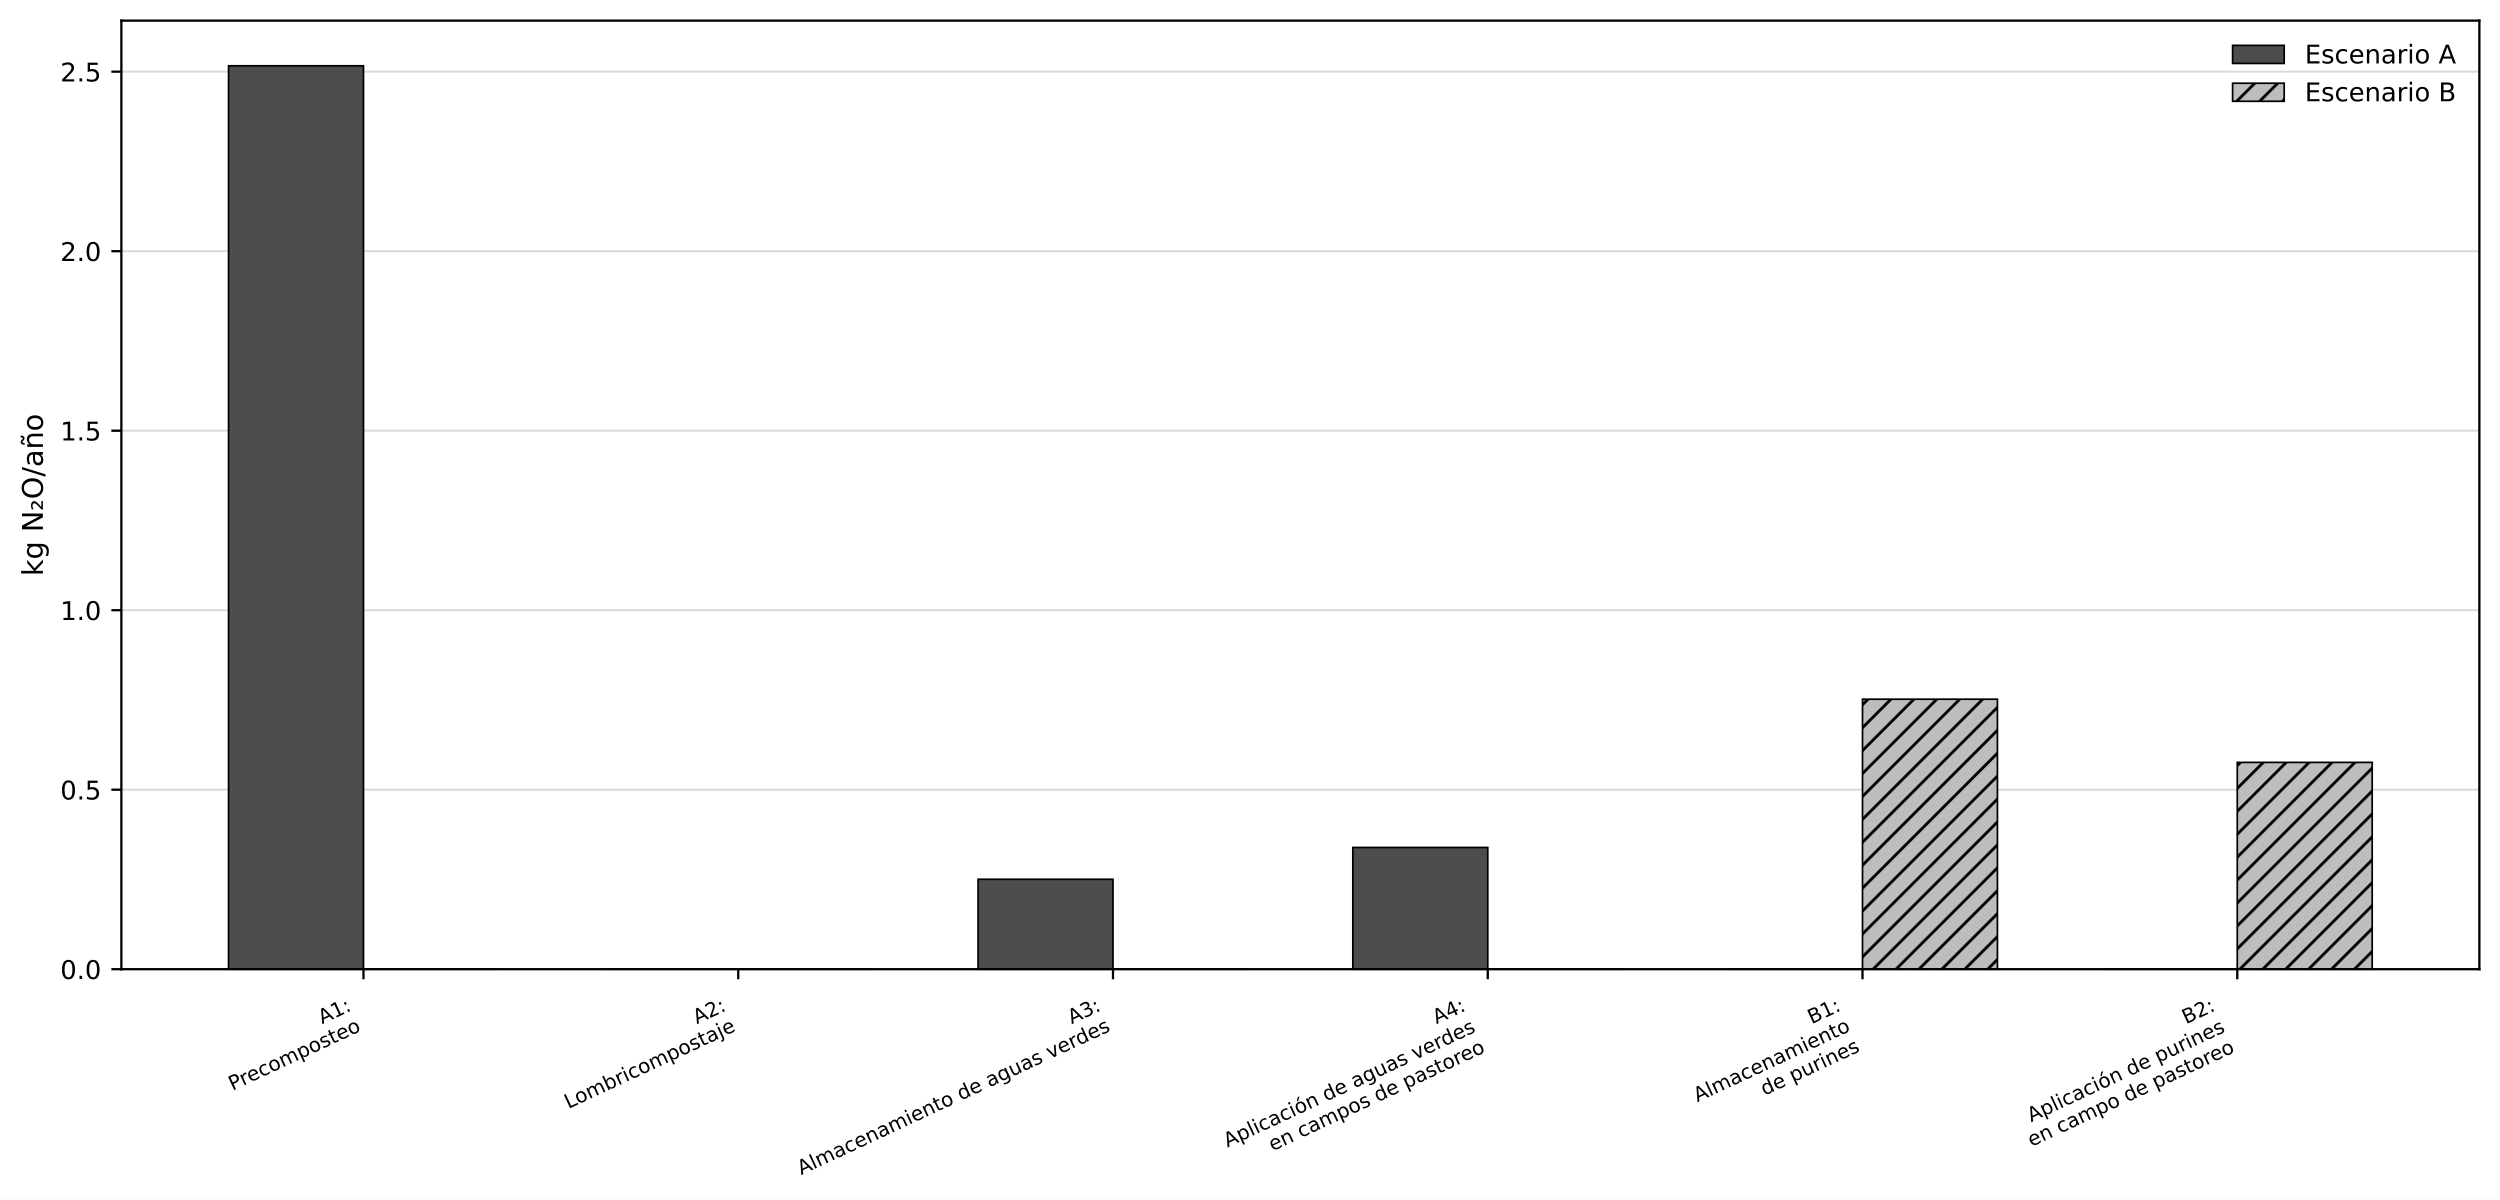
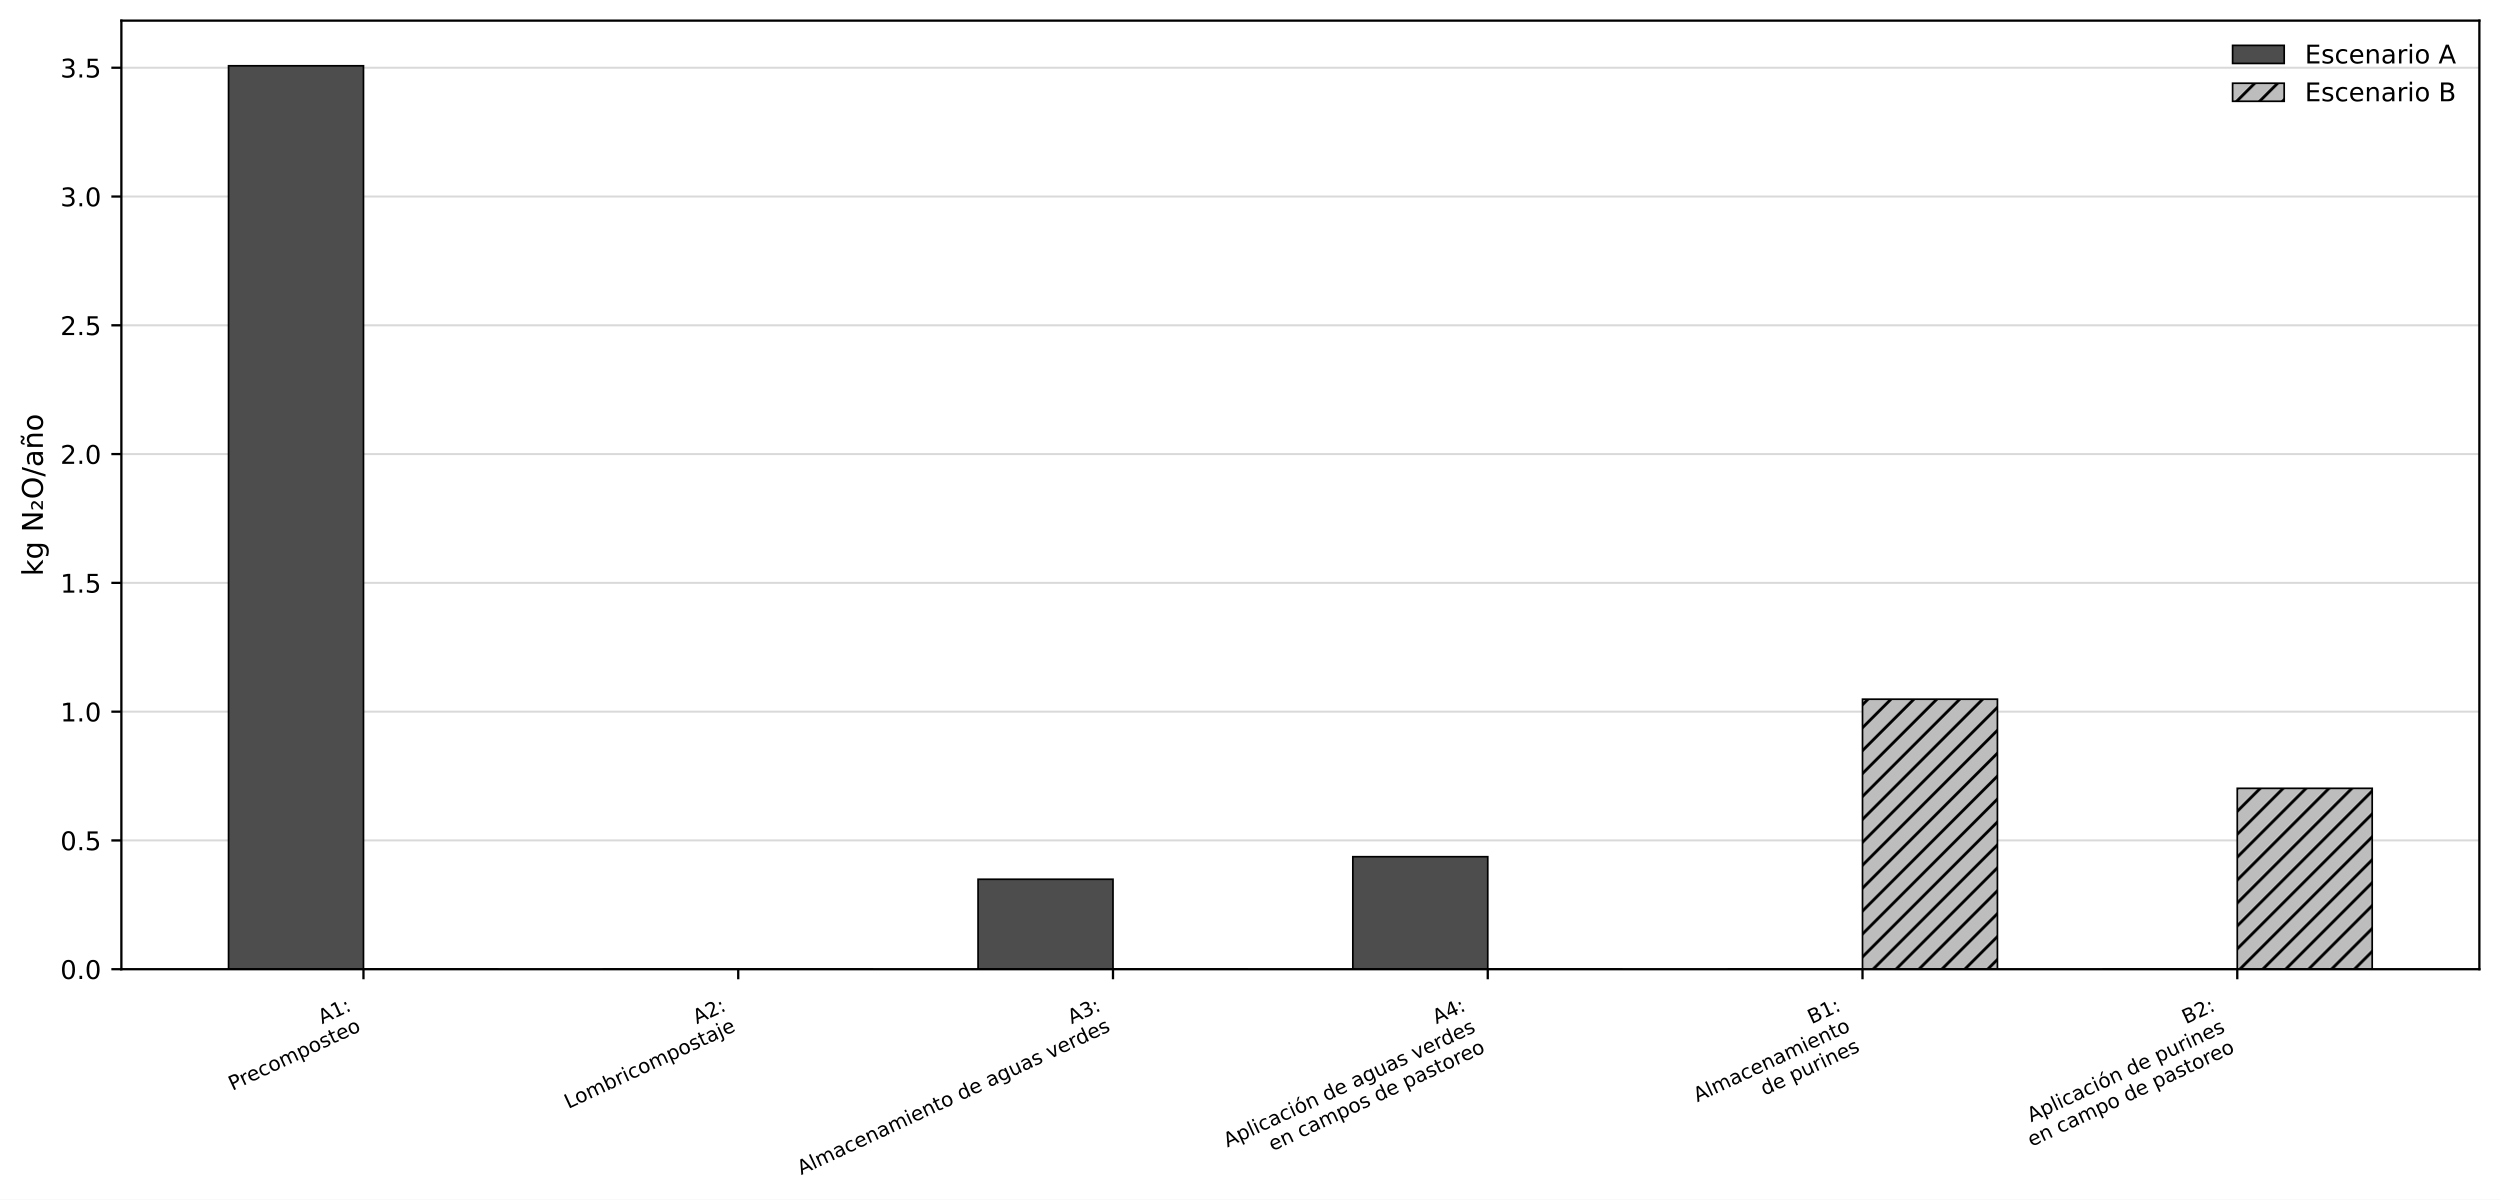
<svg xmlns="http://www.w3.org/2000/svg" xmlns:xlink="http://www.w3.org/1999/xlink" width="872.528pt" height="418.665pt" viewBox="0 0 872.528 418.665" version="1.1">
  <defs>
    <style type="text/css">*{stroke-linejoin: round; stroke-linecap: butt}</style>
  </defs>
  <g id="figure_1">
    <g id="patch_1">
-       <path d="M 0 418.665  L 872.528 418.665  L 872.528 0  L 0 0  z " style="fill: #ffffff" />
+       <path d="M 0 418.665 L 872.528 418.665 L 872.528 0 L 0 0 z " style="fill: #ffffff" />
    </g>
    <g id="axes_1">
      <g id="patch_2">
-         <path d="M 42.361 338.264  L 865.328 338.264  L 865.328 7.2  L 42.361 7.2  z " style="fill: #ffffff" />
+         <path d="M 42.361 338.264 L 865.328 338.264 L 865.328 7.2 L 42.361 7.2 z " style="fill: #ffffff" />
      </g>
      <g id="matplotlib.axis_1">
        <g id="xtick_1">
          <g id="line2d_1">
            <defs>
-               <path id="m699e74e339" d="M 0 0  L 0 3.5  " style="stroke: #000000; stroke-width: 0.8" />
+               <path id="m8512bdd903" d="M 0 0 L 0 3.5 " style="stroke: #000000; stroke-width: 0.8" />
            </defs>
            <g>
-               <use xlink:href="#m699e74e339" x="126.855" y="338.264" style="stroke: #000000; stroke-width: 0.8" />
+               <use xlink:href="#m8512bdd903" x="126.855" y="338.264" style="stroke: #000000; stroke-width: 0.8" />
            </g>
          </g>
          <g id="text_1">
            <text style="font-size: 7px; font-family: 'DejaVu Sans'" transform="translate(112.4139 357.4867) rotate(-25)">A1:</text>
            <text style="font-size: 7px; font-family: 'DejaVu Sans'" transform="translate(81.12024 380.7279) rotate(-25)">Precomposteo</text>
          </g>
        </g>
        <g id="xtick_2">
          <g id="line2d_2">
            <g>
-               <use xlink:href="#m699e74e339" x="257.651" y="338.264" style="stroke: #000000; stroke-width: 0.8" />
+               <use xlink:href="#m8512bdd903" x="257.651" y="338.264" style="stroke: #000000; stroke-width: 0.8" />
            </g>
          </g>
          <g id="text_2">
            <text style="font-size: 7px; font-family: 'DejaVu Sans'" transform="translate(243.2097 357.4867) rotate(-25)">A2:</text>
            <text style="font-size: 7px; font-family: 'DejaVu Sans'" transform="translate(198.3474 387.0551) rotate(-25)">Lombricompostaje</text>
          </g>
        </g>
        <g id="xtick_3">
          <g id="line2d_3">
            <g>
-               <use xlink:href="#m699e74e339" x="388.447" y="338.264" style="stroke: #000000; stroke-width: 0.8" />
+               <use xlink:href="#m8512bdd903" x="388.447" y="338.264" style="stroke: #000000; stroke-width: 0.8" />
            </g>
          </g>
          <g id="text_3">
            <text style="font-size: 7px; font-family: 'DejaVu Sans'" transform="translate(374.0054 357.4867) rotate(-25)">A3:</text>
            <text style="font-size: 7px; font-family: 'DejaVu Sans'" transform="translate(279.6261 410.1453) rotate(-25)">Almacenamiento de aguas verdes</text>
          </g>
        </g>
        <g id="xtick_4">
          <g id="line2d_4">
            <g>
-               <use xlink:href="#m699e74e339" x="519.243" y="338.264" style="stroke: #000000; stroke-width: 0.8" />
+               <use xlink:href="#m8512bdd903" x="519.243" y="338.264" style="stroke: #000000; stroke-width: 0.8" />
            </g>
          </g>
          <g id="text_4">
            <text style="font-size: 7px; font-family: 'DejaVu Sans'" transform="translate(501.3465 357.4867) rotate(-25)">A4:</text>
            <text style="font-size: 7px; font-family: 'DejaVu Sans'" transform="translate(428.3928 400.5251) rotate(-25)">Aplicación de aguas verdes</text>
            <text style="font-size: 7px; font-family: 'DejaVu Sans'" transform="translate(444.1133 401.8433) rotate(-25)">en campos de pastoreo</text>
          </g>
        </g>
        <g id="xtick_5">
          <g id="line2d_5">
            <g>
-               <use xlink:href="#m699e74e339" x="650.038" y="338.264" style="stroke: #000000; stroke-width: 0.8" />
+               <use xlink:href="#m8512bdd903" x="650.038" y="338.264" style="stroke: #000000; stroke-width: 0.8" />
            </g>
          </g>
          <g id="text_5">
            <text style="font-size: 7px; font-family: 'DejaVu Sans'" transform="translate(632.2714 357.4927) rotate(-25)">B1:</text>
            <text style="font-size: 7px; font-family: 'DejaVu Sans'" transform="translate(592.4052 384.7314) rotate(-25)">Almacenamiento</text>
            <text style="font-size: 7px; font-family: 'DejaVu Sans'" transform="translate(615.8278 382.458) rotate(-25)">de purines</text>
          </g>
        </g>
        <g id="xtick_6">
          <g id="line2d_6">
            <g>
-               <use xlink:href="#m699e74e339" x="780.834" y="338.264" style="stroke: #000000; stroke-width: 0.8" />
+               <use xlink:href="#m8512bdd903" x="780.834" y="338.264" style="stroke: #000000; stroke-width: 0.8" />
            </g>
          </g>
          <g id="text_6">
            <text style="font-size: 7px; font-family: 'DejaVu Sans'" transform="translate(762.9252 357.4927) rotate(-25)">B2:</text>
            <text style="font-size: 7px; font-family: 'DejaVu Sans'" transform="translate(708.873 391.7171) rotate(-25)">Aplicación de purines</text>
            <text style="font-size: 7px; font-family: 'DejaVu Sans'" transform="translate(709.0097 400.3022) rotate(-25)">en campo de pastoreo</text>
          </g>
        </g>
      </g>
      <g id="matplotlib.axis_2">
        <g id="ytick_1">
          <g id="line2d_7">
-             <path d="M 42.361 338.264  L 865.328 338.264  " clip-path="url(#p581cffd46b)" style="fill: none; stroke: #d9d9d9; stroke-width: 0.7; stroke-linecap: square" />
+             <path d="M 42.361 338.264 L 865.328 338.264 " clip-path="url(#pe7de69fdeb)" style="fill: none; stroke: #d9d9d9; stroke-width: 0.7; stroke-linecap: square" />
          </g>
          <g id="line2d_8">
            <defs>
-               <path id="m6a83637663" d="M 0 0  L -3.5 0  " style="stroke: #000000; stroke-width: 0.8" />
+               <path id="me50acbb753" d="M 0 0 L -3.5 0 " style="stroke: #000000; stroke-width: 0.8" />
            </defs>
            <g>
-               <use xlink:href="#m6a83637663" x="42.361" y="338.264" style="stroke: #000000; stroke-width: 0.8" />
+               <use xlink:href="#me50acbb753" x="42.361" y="338.264" style="stroke: #000000; stroke-width: 0.8" />
            </g>
          </g>
          <g id="text_7">
            <text style="font-size: 9px; font-family: 'DejaVu Sans'; text-anchor: end" x="35.361" y="341.683" transform="rotate(-0 35.36125 341.6829)">0.0</text>
          </g>
        </g>
        <g id="ytick_2">
          <g id="line2d_9">
-             <path d="M 42.361 275.615  L 865.328 275.615  " clip-path="url(#p581cffd46b)" style="fill: none; stroke: #d9d9d9; stroke-width: 0.7; stroke-linecap: square" />
+             <path d="M 42.361 293.318 L 865.328 293.318 " clip-path="url(#pe7de69fdeb)" style="fill: none; stroke: #d9d9d9; stroke-width: 0.7; stroke-linecap: square" />
          </g>
          <g id="line2d_10">
            <g>
-               <use xlink:href="#m6a83637663" x="42.361" y="275.615" style="stroke: #000000; stroke-width: 0.8" />
+               <use xlink:href="#me50acbb753" x="42.361" y="293.318" style="stroke: #000000; stroke-width: 0.8" />
            </g>
          </g>
          <g id="text_8">
-             <text style="font-size: 9px; font-family: 'DejaVu Sans'; text-anchor: end" x="35.361" y="279.034" transform="rotate(-0 35.36125 279.034)">0.5</text>
+             <text style="font-size: 9px; font-family: 'DejaVu Sans'; text-anchor: end" x="35.361" y="296.737" transform="rotate(-0 35.36125 296.7369)">0.5</text>
          </g>
        </g>
        <g id="ytick_3">
          <g id="line2d_11">
-             <path d="M 42.361 212.966  L 865.328 212.966  " clip-path="url(#p581cffd46b)" style="fill: none; stroke: #d9d9d9; stroke-width: 0.7; stroke-linecap: square" />
+             <path d="M 42.361 248.372 L 865.328 248.372 " clip-path="url(#pe7de69fdeb)" style="fill: none; stroke: #d9d9d9; stroke-width: 0.7; stroke-linecap: square" />
          </g>
          <g id="line2d_12">
            <g>
-               <use xlink:href="#m6a83637663" x="42.361" y="212.966" style="stroke: #000000; stroke-width: 0.8" />
+               <use xlink:href="#me50acbb753" x="42.361" y="248.372" style="stroke: #000000; stroke-width: 0.8" />
            </g>
          </g>
          <g id="text_9">
-             <text style="font-size: 9px; font-family: 'DejaVu Sans'; text-anchor: end" x="35.361" y="216.385" transform="rotate(-0 35.36125 216.3852)">1.0</text>
+             <text style="font-size: 9px; font-family: 'DejaVu Sans'; text-anchor: end" x="35.361" y="251.791" transform="rotate(-0 35.36125 251.791)">1.0</text>
          </g>
        </g>
        <g id="ytick_4">
          <g id="line2d_13">
-             <path d="M 42.361 150.317  L 865.328 150.317  " clip-path="url(#p581cffd46b)" style="fill: none; stroke: #d9d9d9; stroke-width: 0.7; stroke-linecap: square" />
+             <path d="M 42.361 203.426 L 865.328 203.426 " clip-path="url(#pe7de69fdeb)" style="fill: none; stroke: #d9d9d9; stroke-width: 0.7; stroke-linecap: square" />
          </g>
          <g id="line2d_14">
            <g>
-               <use xlink:href="#m6a83637663" x="42.361" y="150.317" style="stroke: #000000; stroke-width: 0.8" />
+               <use xlink:href="#me50acbb753" x="42.361" y="203.426" style="stroke: #000000; stroke-width: 0.8" />
            </g>
          </g>
          <g id="text_10">
-             <text style="font-size: 9px; font-family: 'DejaVu Sans'; text-anchor: end" x="35.361" y="153.736" transform="rotate(-0 35.36125 153.7363)">1.5</text>
+             <text style="font-size: 9px; font-family: 'DejaVu Sans'; text-anchor: end" x="35.361" y="206.845" transform="rotate(-0 35.36125 206.8451)">1.5</text>
          </g>
        </g>
        <g id="ytick_5">
          <g id="line2d_15">
-             <path d="M 42.361 87.668  L 865.328 87.668  " clip-path="url(#p581cffd46b)" style="fill: none; stroke: #d9d9d9; stroke-width: 0.7; stroke-linecap: square" />
+             <path d="M 42.361 158.48 L 865.328 158.48 " clip-path="url(#pe7de69fdeb)" style="fill: none; stroke: #d9d9d9; stroke-width: 0.7; stroke-linecap: square" />
          </g>
          <g id="line2d_16">
            <g>
-               <use xlink:href="#m6a83637663" x="42.361" y="87.668" style="stroke: #000000; stroke-width: 0.8" />
+               <use xlink:href="#me50acbb753" x="42.361" y="158.48" style="stroke: #000000; stroke-width: 0.8" />
            </g>
          </g>
          <g id="text_11">
-             <text style="font-size: 9px; font-family: 'DejaVu Sans'; text-anchor: end" x="35.361" y="91.087" transform="rotate(-0 35.36125 91.08746)">2.0</text>
+             <text style="font-size: 9px; font-family: 'DejaVu Sans'; text-anchor: end" x="35.361" y="161.899" transform="rotate(-0 35.36125 161.8991)">2.0</text>
          </g>
        </g>
        <g id="ytick_6">
          <g id="line2d_17">
-             <path d="M 42.361 25.019  L 865.328 25.019  " clip-path="url(#p581cffd46b)" style="fill: none; stroke: #d9d9d9; stroke-width: 0.7; stroke-linecap: square" />
+             <path d="M 42.361 113.534 L 865.328 113.534 " clip-path="url(#pe7de69fdeb)" style="fill: none; stroke: #d9d9d9; stroke-width: 0.7; stroke-linecap: square" />
          </g>
          <g id="line2d_18">
            <g>
-               <use xlink:href="#m6a83637663" x="42.361" y="25.019" style="stroke: #000000; stroke-width: 0.8" />
+               <use xlink:href="#me50acbb753" x="42.361" y="113.534" style="stroke: #000000; stroke-width: 0.8" />
            </g>
          </g>
          <g id="text_12">
-             <text style="font-size: 9px; font-family: 'DejaVu Sans'; text-anchor: end" x="35.361" y="28.439" transform="rotate(-0 35.36125 28.4386)">2.5</text>
-           </g>
-         </g>
-         <g id="text_13">
+             <text style="font-size: 9px; font-family: 'DejaVu Sans'; text-anchor: end" x="35.361" y="116.953" transform="rotate(-0 35.36125 116.9532)">2.5</text>
+           </g>
+         </g>
+         <g id="ytick_7">
+           <g id="line2d_19">
+             <path d="M 42.361 68.588 L 865.328 68.588 " clip-path="url(#pe7de69fdeb)" style="fill: none; stroke: #d9d9d9; stroke-width: 0.7; stroke-linecap: square" />
+           </g>
+           <g id="line2d_20">
+             <g>
+               <use xlink:href="#me50acbb753" x="42.361" y="68.588" style="stroke: #000000; stroke-width: 0.8" />
+             </g>
+           </g>
+           <g id="text_13">
+             <text style="font-size: 9px; font-family: 'DejaVu Sans'; text-anchor: end" x="35.361" y="72.007" transform="rotate(-0 35.36125 72.00727)">3.0</text>
+           </g>
+         </g>
+         <g id="ytick_8">
+           <g id="line2d_21">
+             <path d="M 42.361 23.642 L 865.328 23.642 " clip-path="url(#pe7de69fdeb)" style="fill: none; stroke: #d9d9d9; stroke-width: 0.7; stroke-linecap: square" />
+           </g>
+           <g id="line2d_22">
+             <g>
+               <use xlink:href="#me50acbb753" x="42.361" y="23.642" style="stroke: #000000; stroke-width: 0.8" />
+             </g>
+           </g>
+           <g id="text_14">
+             <text style="font-size: 9px; font-family: 'DejaVu Sans'; text-anchor: end" x="35.361" y="27.061" transform="rotate(-0 35.36125 27.06134)">3.5</text>
+           </g>
+         </g>
+         <g id="text_15">
          <text style="font-size: 10px; font-family: 'DejaVu Sans'; text-anchor: middle" x="14.969" y="172.732" transform="rotate(-90 14.96875 172.7318)">kg N₂O/año</text>
        </g>
      </g>
      <g id="patch_3">
-         <path d="M 79.769 338.264  L 126.855 338.264  L 126.855 22.965  L 79.769 22.965  z " clip-path="url(#p581cffd46b)" style="fill: #4d4d4d; stroke: #000000; stroke-width: 0.6; stroke-linejoin: miter" />
+         <path d="M 79.769 338.264 L 126.855 338.264 L 126.855 22.965 L 79.769 22.965 z " clip-path="url(#pe7de69fdeb)" style="fill: #4d4d4d; stroke: #000000; stroke-width: 0.6; stroke-linejoin: miter" />
      </g>
      <g id="patch_4">
-         <path d="M 210.565 338.264  L 257.651 338.264  L 257.651 338.258  L 210.565 338.258  z " clip-path="url(#p581cffd46b)" style="fill: #4d4d4d; stroke: #000000; stroke-width: 0.6; stroke-linejoin: miter" />
+         <path d="M 210.565 338.264 L 257.651 338.264 L 257.651 338.258 L 210.565 338.258 z " clip-path="url(#pe7de69fdeb)" style="fill: #4d4d4d; stroke: #000000; stroke-width: 0.6; stroke-linejoin: miter" />
      </g>
      <g id="patch_5">
-         <path d="M 341.36 338.264  L 388.447 338.264  L 388.447 306.875  L 341.36 306.875  z " clip-path="url(#p581cffd46b)" style="fill: #4d4d4d; stroke: #000000; stroke-width: 0.6; stroke-linejoin: miter" />
+         <path d="M 341.36 338.264 L 388.447 338.264 L 388.447 306.875 L 341.36 306.875 z " clip-path="url(#pe7de69fdeb)" style="fill: #4d4d4d; stroke: #000000; stroke-width: 0.6; stroke-linejoin: miter" />
      </g>
      <g id="patch_6">
-         <path d="M 472.156 338.264  L 519.243 338.264  L 519.243 295.776  L 472.156 295.776  z " clip-path="url(#p581cffd46b)" style="fill: #4d4d4d; stroke: #000000; stroke-width: 0.6; stroke-linejoin: miter" />
+         <path d="M 472.156 338.264 L 519.243 338.264 L 519.243 299 L 472.156 299 z " clip-path="url(#pe7de69fdeb)" style="fill: #4d4d4d; stroke: #000000; stroke-width: 0.6; stroke-linejoin: miter" />
      </g>
      <g id="patch_7">
-         <path d="M 602.952 338.264  L 650.038 338.264  L 650.038 338.264  L 602.952 338.264  z " clip-path="url(#p581cffd46b)" style="fill: #4d4d4d; stroke: #000000; stroke-width: 0.6; stroke-linejoin: miter" />
+         <path d="M 602.952 338.264 L 650.038 338.264 L 650.038 338.264 L 602.952 338.264 z " clip-path="url(#pe7de69fdeb)" style="fill: #4d4d4d; stroke: #000000; stroke-width: 0.6; stroke-linejoin: miter" />
      </g>
      <g id="patch_8">
-         <path d="M 733.748 338.264  L 780.834 338.264  L 780.834 338.264  L 733.748 338.264  z " clip-path="url(#p581cffd46b)" style="fill: #4d4d4d; stroke: #000000; stroke-width: 0.6; stroke-linejoin: miter" />
+         <path d="M 733.748 338.264 L 780.834 338.264 L 780.834 338.264 L 733.748 338.264 z " clip-path="url(#pe7de69fdeb)" style="fill: #4d4d4d; stroke: #000000; stroke-width: 0.6; stroke-linejoin: miter" />
      </g>
      <g id="patch_9">
-         <path d="M 126.855 338.264  L 173.942 338.264  L 173.942 338.264  L 126.855 338.264  z " clip-path="url(#p581cffd46b)" style="fill: url(#h106c36877d); stroke: #000000; stroke-width: 0.6; stroke-linejoin: miter" />
+         <path d="M 126.855 338.264 L 173.942 338.264 L 173.942 338.264 L 126.855 338.264 z " clip-path="url(#pe7de69fdeb)" style="fill: url(#h616a057982); stroke: #000000; stroke-width: 0.6; stroke-linejoin: miter" />
      </g>
      <g id="patch_10">
-         <path d="M 257.651 338.264  L 304.738 338.264  L 304.738 338.264  L 257.651 338.264  z " clip-path="url(#p581cffd46b)" style="fill: url(#h106c36877d); stroke: #000000; stroke-width: 0.6; stroke-linejoin: miter" />
+         <path d="M 257.651 338.264 L 304.738 338.264 L 304.738 338.264 L 257.651 338.264 z " clip-path="url(#pe7de69fdeb)" style="fill: url(#h616a057982); stroke: #000000; stroke-width: 0.6; stroke-linejoin: miter" />
      </g>
      <g id="patch_11">
-         <path d="M 388.447 338.264  L 435.533 338.264  L 435.533 338.264  L 388.447 338.264  z " clip-path="url(#p581cffd46b)" style="fill: url(#h106c36877d); stroke: #000000; stroke-width: 0.6; stroke-linejoin: miter" />
+         <path d="M 388.447 338.264 L 435.533 338.264 L 435.533 338.264 L 388.447 338.264 z " clip-path="url(#pe7de69fdeb)" style="fill: url(#h616a057982); stroke: #000000; stroke-width: 0.6; stroke-linejoin: miter" />
      </g>
      <g id="patch_12">
-         <path d="M 519.243 338.264  L 566.329 338.264  L 566.329 338.264  L 519.243 338.264  z " clip-path="url(#p581cffd46b)" style="fill: url(#h106c36877d); stroke: #000000; stroke-width: 0.6; stroke-linejoin: miter" />
+         <path d="M 519.243 338.264 L 566.329 338.264 L 566.329 338.264 L 519.243 338.264 z " clip-path="url(#pe7de69fdeb)" style="fill: url(#h616a057982); stroke: #000000; stroke-width: 0.6; stroke-linejoin: miter" />
      </g>
      <g id="patch_13">
-         <path d="M 650.038 338.264  L 697.125 338.264  L 697.125 244.033  L 650.038 244.033  z " clip-path="url(#p581cffd46b)" style="fill: url(#h106c36877d); stroke: #000000; stroke-width: 0.6; stroke-linejoin: miter" />
+         <path d="M 650.038 338.264 L 697.125 338.264 L 697.125 244.033 L 650.038 244.033 z " clip-path="url(#pe7de69fdeb)" style="fill: url(#h616a057982); stroke: #000000; stroke-width: 0.6; stroke-linejoin: miter" />
      </g>
      <g id="patch_14">
-         <path d="M 780.834 338.264  L 827.921 338.264  L 827.921 266.088  L 780.834 266.088  z " clip-path="url(#p581cffd46b)" style="fill: url(#h106c36877d); stroke: #000000; stroke-width: 0.6; stroke-linejoin: miter" />
+         <path d="M 780.834 338.264 L 827.921 338.264 L 827.921 275.144 L 780.834 275.144 z " clip-path="url(#pe7de69fdeb)" style="fill: url(#h616a057982); stroke: #000000; stroke-width: 0.6; stroke-linejoin: miter" />
      </g>
      <g id="patch_15">
-         <path d="M 42.361 338.264  L 42.361 7.2  " style="fill: none; stroke: #000000; stroke-width: 0.8; stroke-linejoin: miter; stroke-linecap: square" />
+         <path d="M 42.361 338.264 L 42.361 7.2 " style="fill: none; stroke: #000000; stroke-width: 0.8; stroke-linejoin: miter; stroke-linecap: square" />
      </g>
      <g id="patch_16">
-         <path d="M 865.328 338.264  L 865.328 7.2  " style="fill: none; stroke: #000000; stroke-width: 0.8; stroke-linejoin: miter; stroke-linecap: square" />
+         <path d="M 865.328 338.264 L 865.328 7.2 " style="fill: none; stroke: #000000; stroke-width: 0.8; stroke-linejoin: miter; stroke-linecap: square" />
      </g>
      <g id="patch_17">
-         <path d="M 42.361 338.264  L 865.328 338.264  " style="fill: none; stroke: #000000; stroke-width: 0.8; stroke-linejoin: miter; stroke-linecap: square" />
+         <path d="M 42.361 338.264 L 865.328 338.264 " style="fill: none; stroke: #000000; stroke-width: 0.8; stroke-linejoin: miter; stroke-linecap: square" />
      </g>
      <g id="patch_18">
-         <path d="M 42.361 7.2  L 865.328 7.2  " style="fill: none; stroke: #000000; stroke-width: 0.8; stroke-linejoin: miter; stroke-linecap: square" />
+         <path d="M 42.361 7.2 L 865.328 7.2 " style="fill: none; stroke: #000000; stroke-width: 0.8; stroke-linejoin: miter; stroke-linecap: square" />
      </g>
      <g id="legend_1">
        <g id="patch_19">
-           <path d="M 779.205 22.139  L 797.205 22.139  L 797.205 15.839  L 779.205 15.839  z " style="fill: #4d4d4d; stroke: #000000; stroke-width: 0.6; stroke-linejoin: miter" />
-         </g>
-         <g id="text_14">
+           <path d="M 779.205 22.139 L 797.205 22.139 L 797.205 15.839 L 779.205 15.839 z " style="fill: #4d4d4d; stroke: #000000; stroke-width: 0.6; stroke-linejoin: miter" />
+         </g>
+         <g id="text_16">
          <text style="font-size: 9px; font-family: 'DejaVu Sans'; text-anchor: start" x="804.405" y="22.139" transform="rotate(-0 804.4052 22.13859)">Escenario A</text>
        </g>
        <g id="patch_20">
-           <path d="M 779.205 35.349  L 797.205 35.349  L 797.205 29.049  L 779.205 29.049  z " style="fill: url(#h106c36877d); stroke: #000000; stroke-width: 0.6; stroke-linejoin: miter" />
-         </g>
-         <g id="text_15">
+           <path d="M 779.205 35.349 L 797.205 35.349 L 797.205 29.049 L 779.205 29.049 z " style="fill: url(#h616a057982); stroke: #000000; stroke-width: 0.6; stroke-linejoin: miter" />
+         </g>
+         <g id="text_17">
          <text style="font-size: 9px; font-family: 'DejaVu Sans'; text-anchor: start" x="804.405" y="35.349" transform="rotate(-0 804.4052 35.34891)">Escenario B</text>
        </g>
      </g>
    </g>
  </g>
  <defs>
-     <clipPath id="p581cffd46b">
+     <clipPath id="pe7de69fdeb">
      <rect x="42.361" y="7.2" width="822.967" height="331.064" />
    </clipPath>
  </defs>
  <defs>
-     <pattern id="h106c36877d" patternUnits="userSpaceOnUse" x="0" y="0" width="72" height="72">
+     <pattern id="h616a057982" patternUnits="userSpaceOnUse" x="0" y="0" width="72" height="72">
      <rect x="0" y="0" width="73" height="73" fill="#bdbdbd" />
-       <path d="M -36 36  L 36 -36  M -32 40  L 40 -32  M -28 44  L 44 -28  M -24 48  L 48 -24  M -20 52  L 52 -20  M -16 56  L 56 -16  M -12 60  L 60 -12  M -8 64  L 64 -8  M -4 68  L 68 -4  M 0 72  L 72 0  M 4 76  L 76 4  M 8 80  L 80 8  M 12 84  L 84 12  M 16 88  L 88 16  M 20 92  L 92 20  M 24 96  L 96 24  M 28 100  L 100 28  M 32 104  L 104 32  M 36 108  L 108 36  " style="fill: #000000; stroke: #000000; stroke-width: 1.0; stroke-linecap: butt; stroke-linejoin: miter" />
+       <path d="M -36 36 L 36 -36 M -32 40 L 40 -32 M -28 44 L 44 -28 M -24 48 L 48 -24 M -20 52 L 52 -20 M -16 56 L 56 -16 M -12 60 L 60 -12 M -8 64 L 64 -8 M -4 68 L 68 -4 M 0 72 L 72 0 M 4 76 L 76 4 M 8 80 L 80 8 M 12 84 L 84 12 M 16 88 L 88 16 M 20 92 L 92 20 M 24 96 L 96 24 M 28 100 L 100 28 M 32 104 L 104 32 M 36 108 L 108 36 " style="fill: #000000; stroke: #000000; stroke-width: 1.0; stroke-linecap: butt; stroke-linejoin: miter" />
    </pattern>
  </defs>
</svg>
